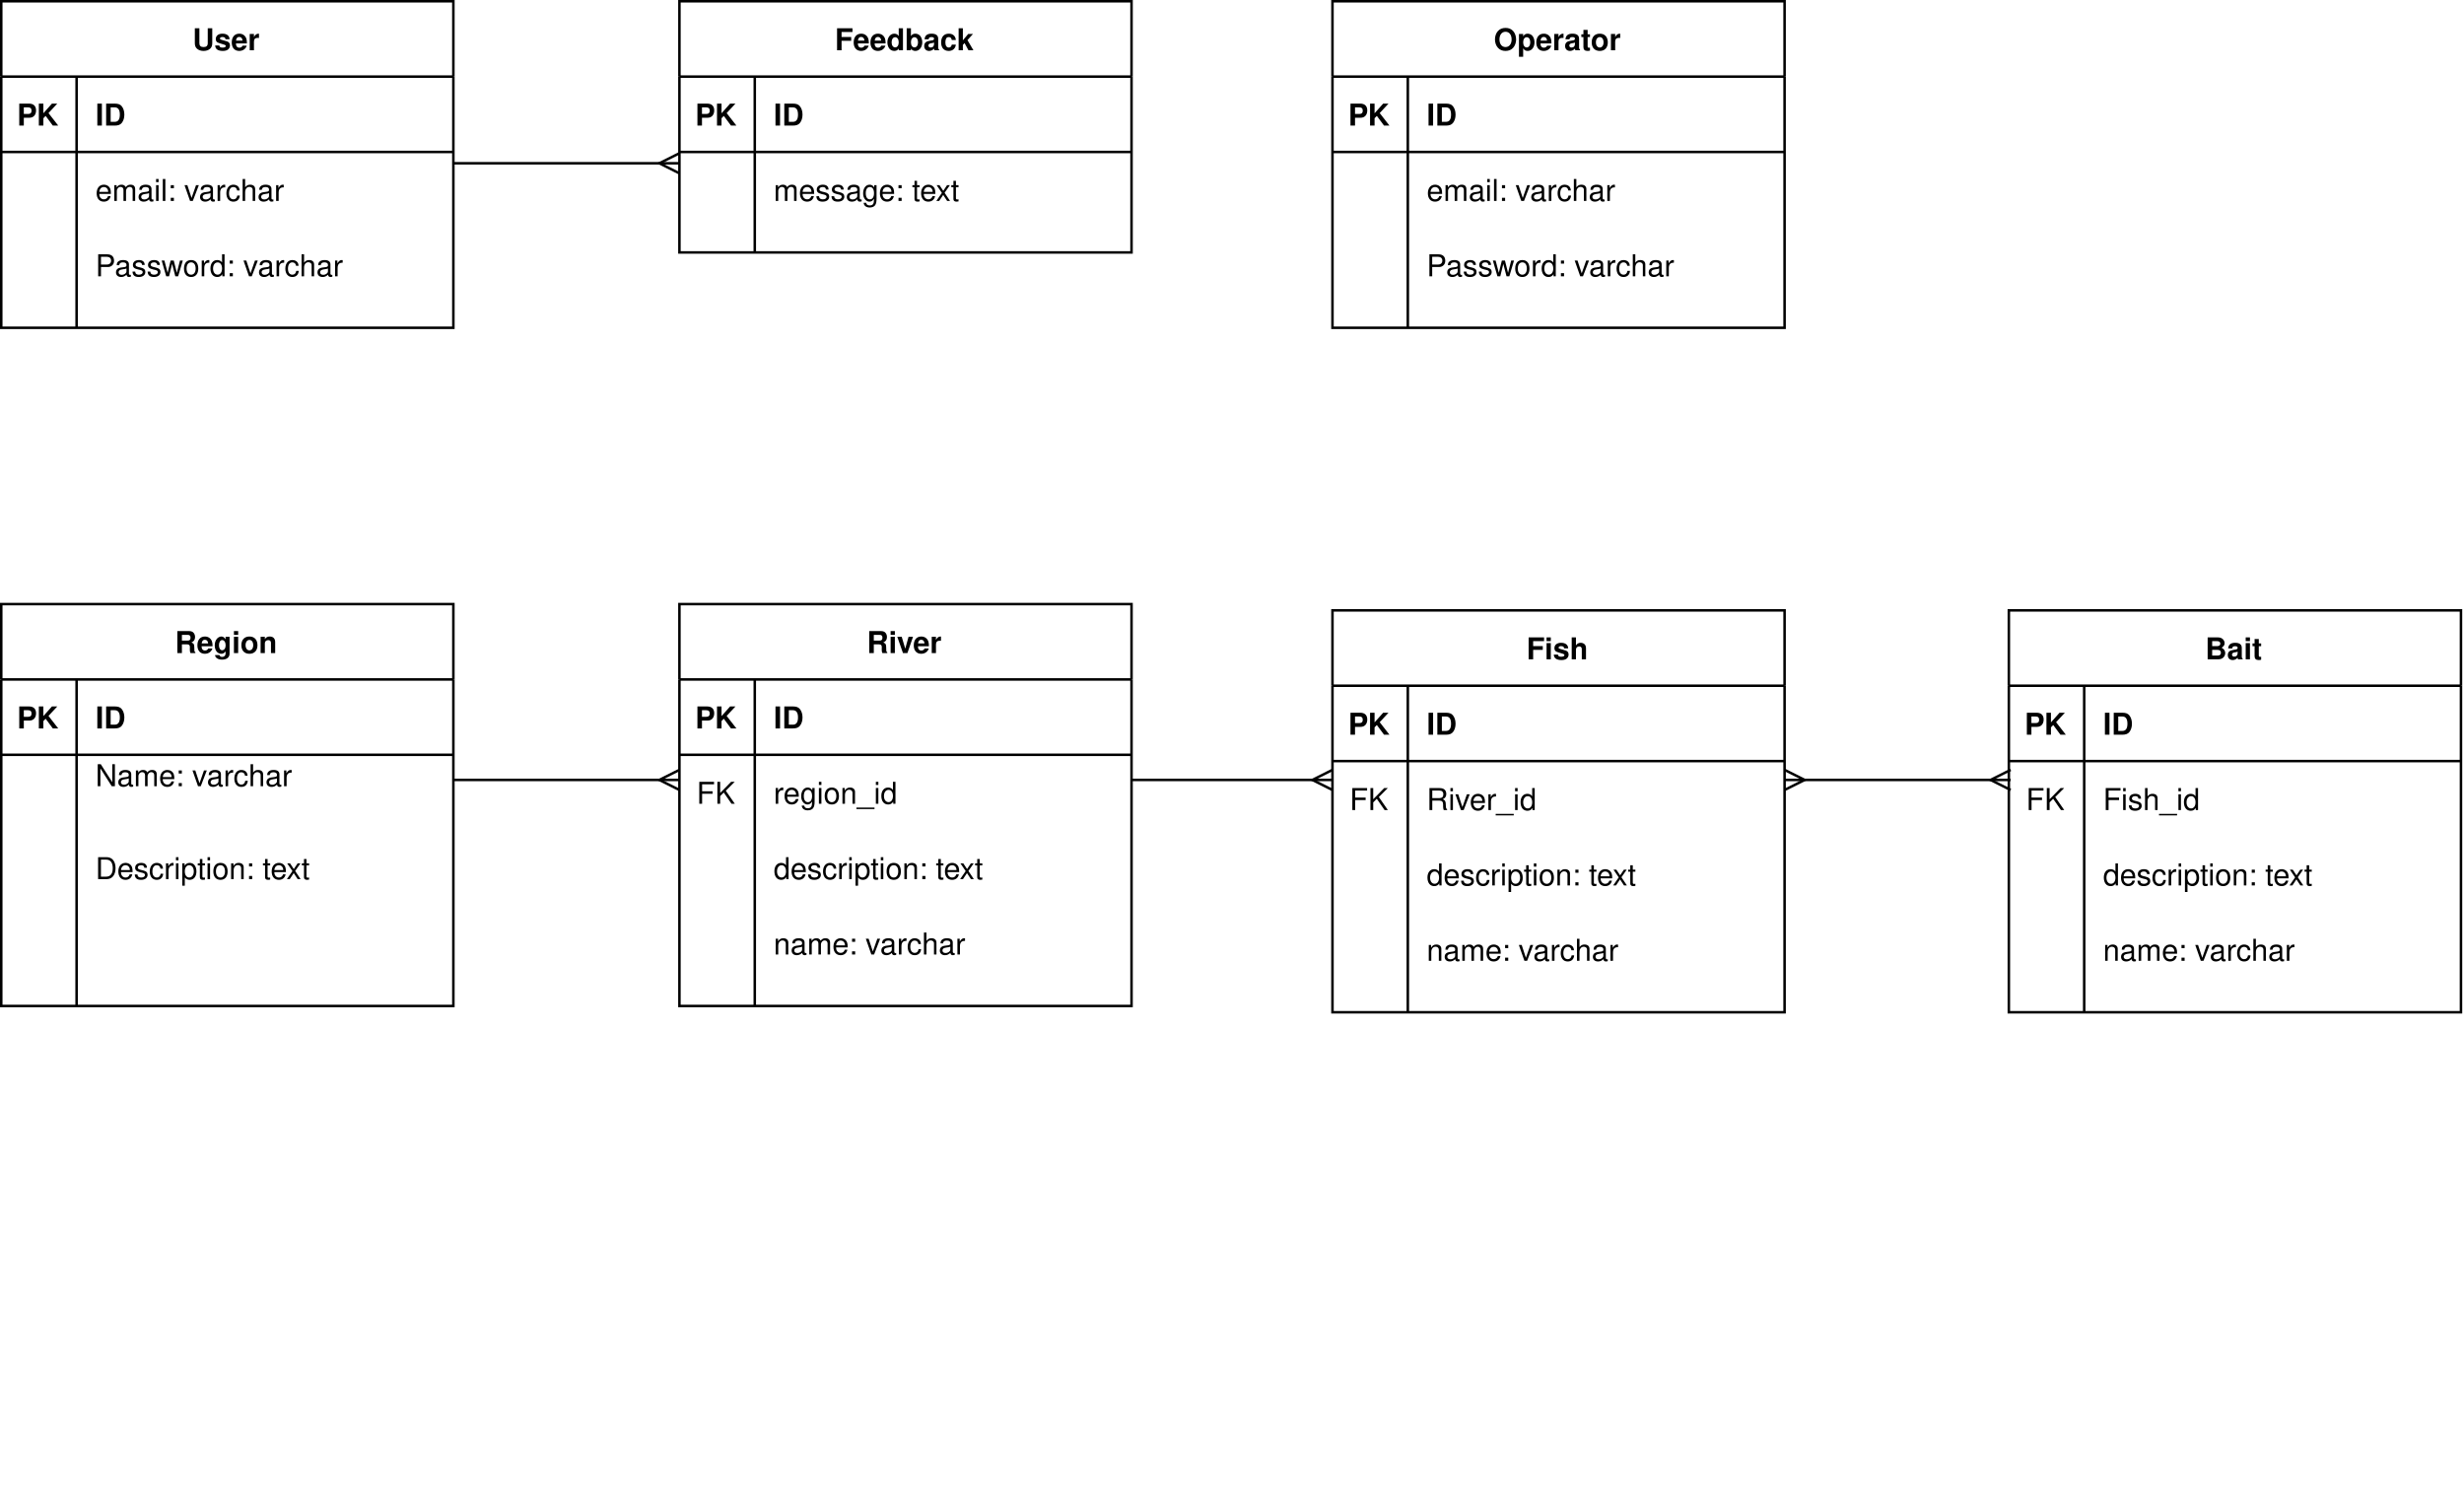
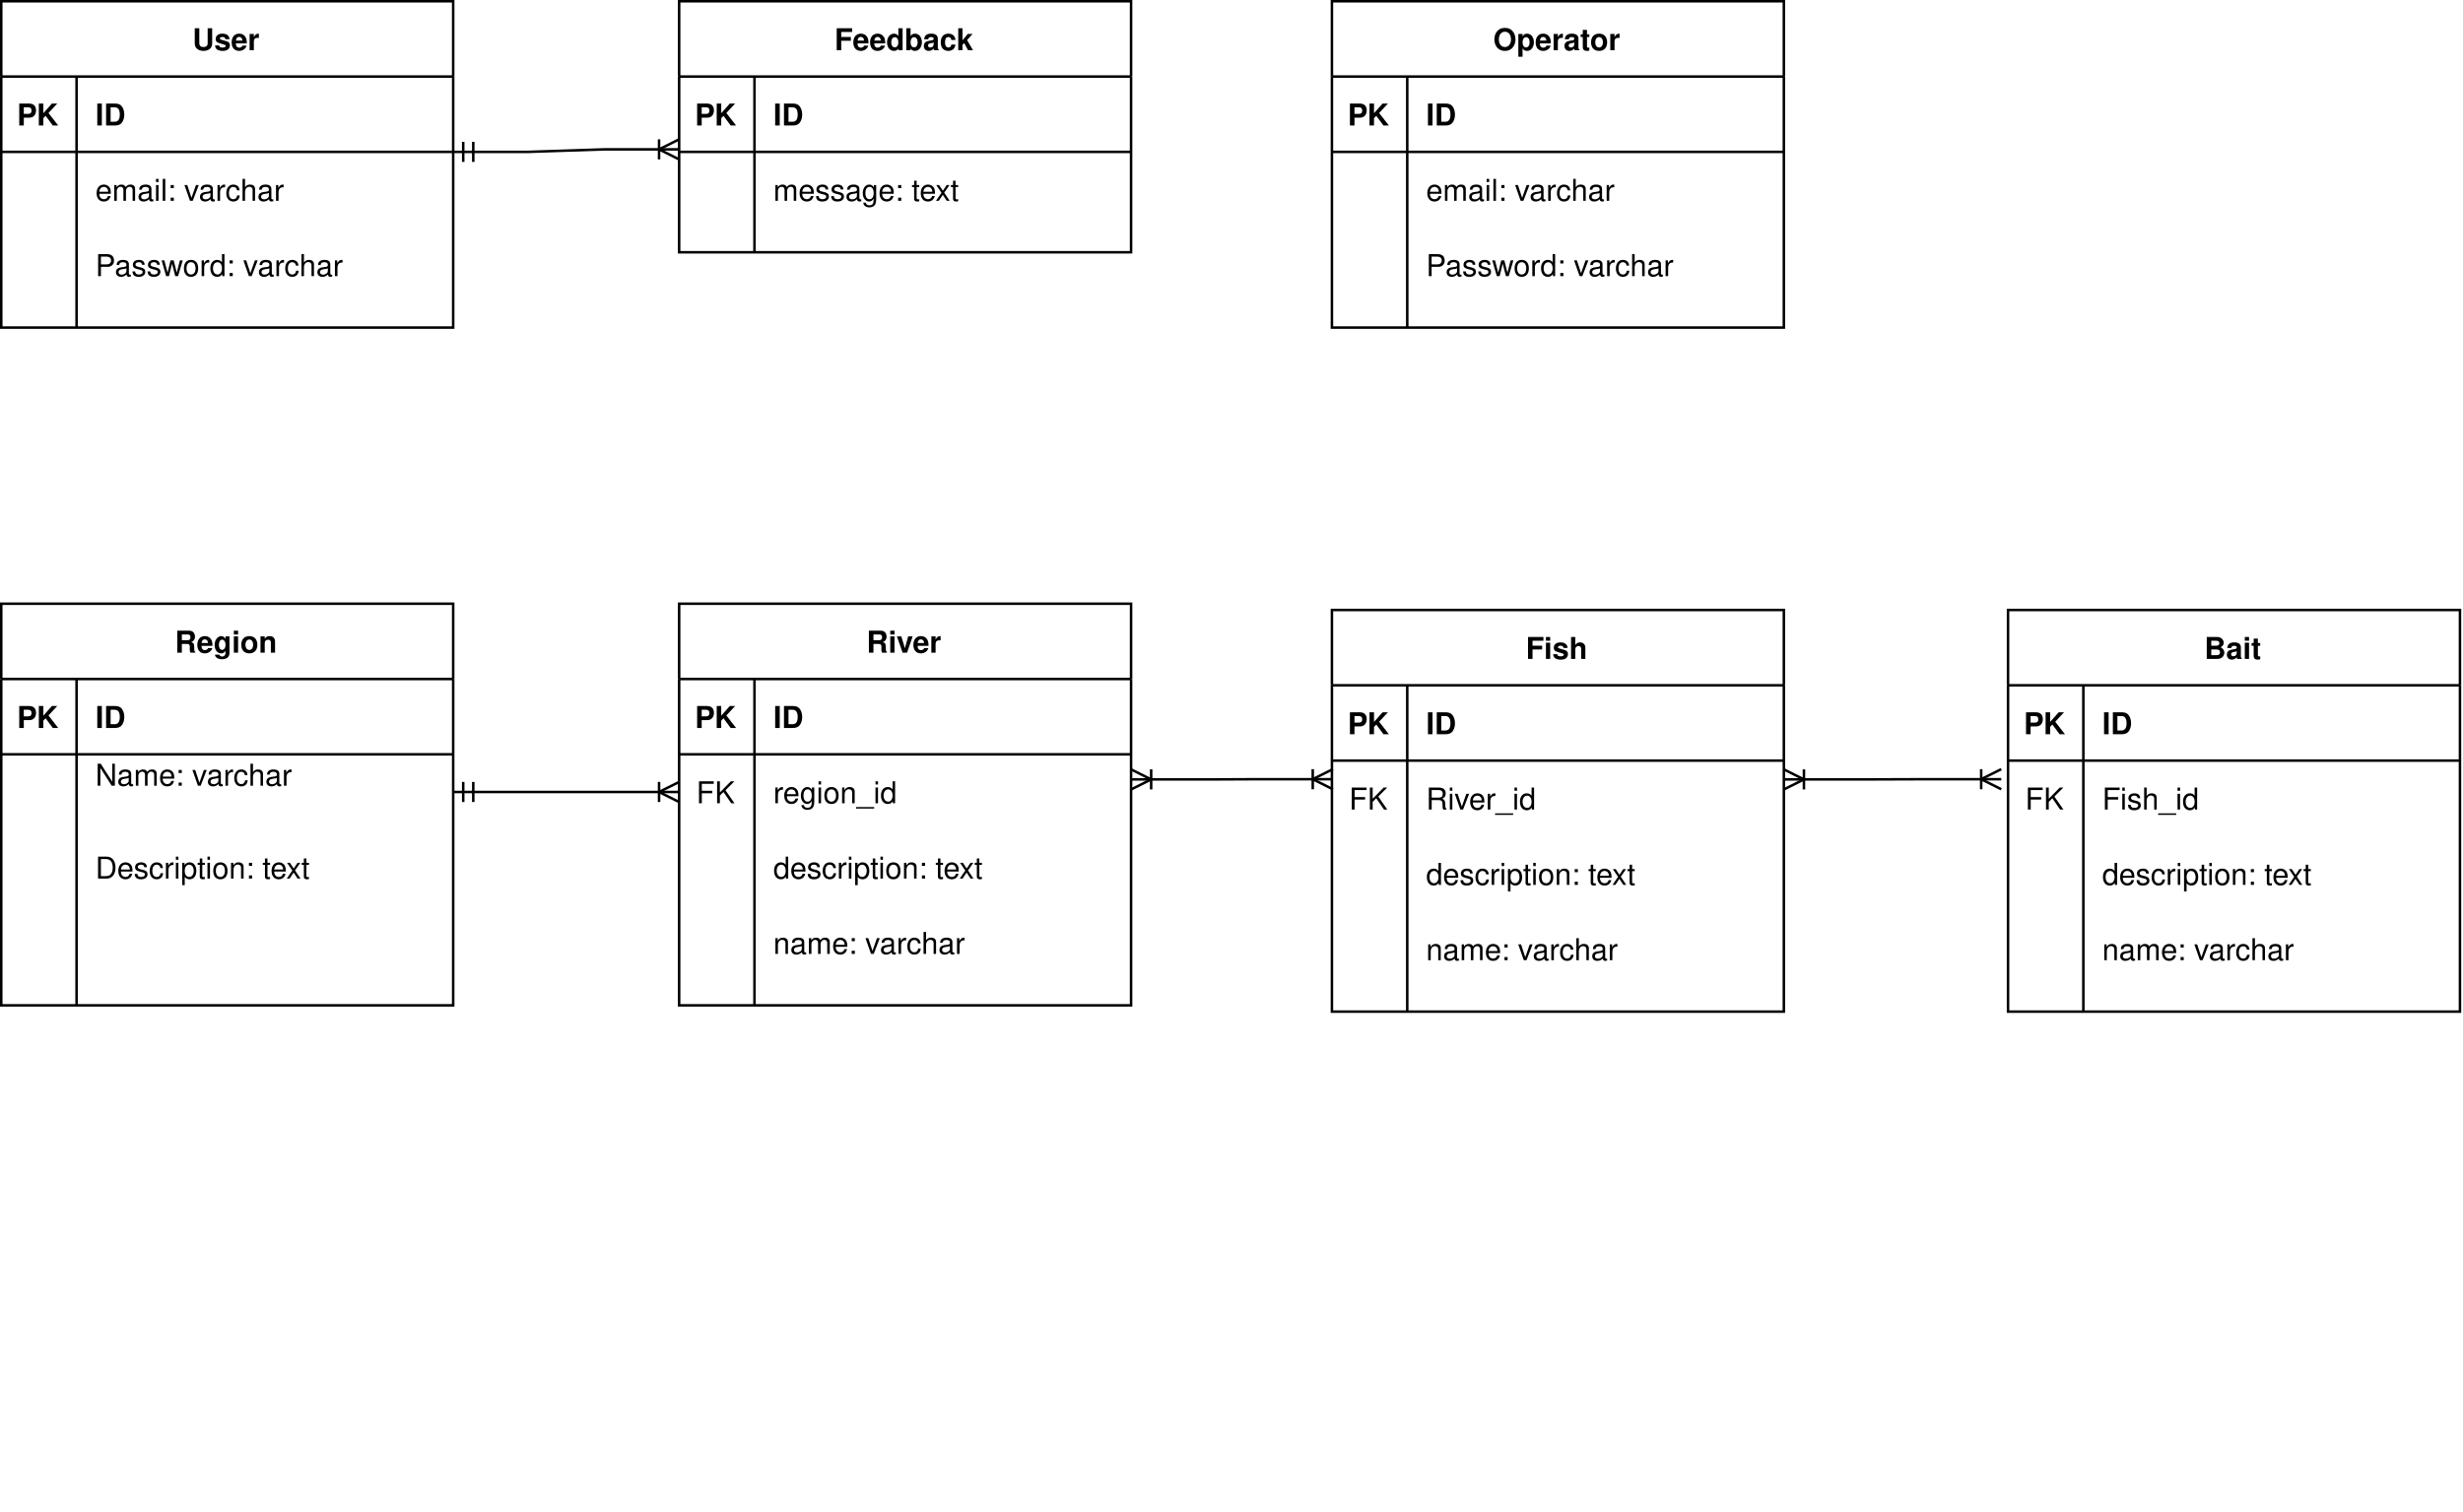
- <svg xmlns="http://www.w3.org/2000/svg" version="1.1" width="981px" height="601px" viewBox="-0.5 -0.5 981 601" content="&lt;mxfile host=&quot;app.diagrams.net&quot; modified=&quot;2021-11-17T19:19:01.614Z&quot; agent=&quot;5.0 (Windows NT 10.0; Win64; x64) AppleWebKit/537.36 (KHTML, like Gecko) Chrome/94.0.461.85 YaBrowser/21.11.0.2 Yowser/2.5 Safari/537.36&quot; etag=&quot;tuOAeBZCExbblLthUmq_&quot; version=&quot;15.8.0&quot; type=&quot;github&quot;&gt;&lt;diagram id=&quot;R2lEEEUBdFMjLlhIrx00&quot; name=&quot;Page-1&quot;&gt;7V1bc5s4GP01ntl9SIaLwfBox3G707TNprvTy0tHMTKmwUCFkjj761cCKcYWckhsDEbudFojCQl0DkfS+YTdMy8Wy3cIJPOPsQfDnqF5y5457hmGq5vkX5rwlCdYppMn+Cjw8iR9lfAl+A+yRI2l3gceTNcK4jgOcZCsJ07jKIJTvJYGEIof14vN4nC91QT4UEj4MgWhmPo18PA8T3UsbZX+Hgb+nLesayznFkzvfBTfR6y9nmGOh2NjzG5/AXhdrHw6B178uJYEl3gSR5jdwTVECxDBCJOcjwDdQdSzLucY044Y9owJ+Tujpc/9OPZDCJIgPZ/GC5I8TUmRyQwsgpCiUKhoxCoizZmXPfMCxTHOPy2WFzCkSHKU8muaSHKfuwnReiuc8P7T31fjHwvw3Xx/635b/kpuP6Izw+zn9TyA8B7yfst6Bz9xREhHJfQjaQsHILwhqIPIp7mj+AGiWZj14jzwPBiRNEYMcJudr5GUWRCGF3EYI3IcxRE9EccJywzhDLOPtzHGpP/yA8Qwpp9BGPik6nFedpQmYBpE/lV+pk1bIDh8YVds0RIYxXeQt0mYoE2ckTNmJQvpet+0+wSLkdidrIfJHWK4LCSx7n0H4wXE6IkUYbmW4Z67hT+MeOw5tPkD9rhiNSHvuVb4Y7Bnd14geJ+dBhgr/ed2ny9lhcjOtYMQQxQBDEf0QUqLjCIfCne9Ssp4Vs652YfPY//38OHnr5nhpj++jr5fgTNjIFDu3zR/JEppx5hEMCX8Y3plajnRMAgiSKHUs+MwBEka5MTLUuZB6F2Bp/ge84r4ESHlEno3uVzRskS5rkhlKedsgVF6gYJTwg/a4gjBlFzLFUgxK7EHBpkDbY0zVgllHE1EUTe3kGQNv1eD5eykD+uQ0H71UJz8A5AP+bOdxAHt0csHmAvvmwRD3xCMrNKsL6wR+Ut650I7t3oWudwLcqyvjq1xVhwRUYiIahA+0ToggfURUmhLYN3O6pfBZuCaFcGtD1tXwPb6w+vQ3bvSbz52ZQNMVUScyogUIDBficB2Ca5S2wEklzdZQPqvccNIv3pMPwwVlj3pw2ntlRqVqjsEN3SBG21U+E36HIPC200rvGnsiO3en3roBby+HeXdrD676ry8mwLMcAGCkC5TL4zekGSg6RzIp9gtUfzDsEE9hd9tjX9SeLnCu40rvFWCrU2NDS277+LHkD110Rr09u97akFRmClWQ5KJ/Ns/aHeTj/y/P7MqNDonO+O+1jC7yfAB4mAKCvlptkanubqRLIsZeaM0J4rRAoSFvEfWWzSzr+VXrIUQE1qdMaUQzyQo4TMmK8Os/AwXcoLIywCnWRq/kiyHkCRKZ6QmXmfGTwpkjLz19p5PXPmLZxt9ZfSdvJuMvss+WLzHvCBNQsB6K4jCgLdEhA7gjeY5FuSTT/+/BmlKrygv9qziOZKELzmYeVkZ7F0Z7vuVn83OD/e28MxLiNLd4b46G7o83F/pE88F3tfhu5+f7+4S//f44eJMF4f7CYQelS8pI47LYxVQL7FdpUSwueX9Wo9V28MYXg5Y2RjevvlZ7R7rC7BuIXsrPNby6yvR6uPxWN+EiNX5Ubn8vsWwVpc81n1SQb0h+TiiaLWvwGtQ+EN6rOXXJ0bRGn7qKy+63gSHo6a88y1CBZgXME2zzUxDZiu0Xe0PwwTl1L1kQ0tXZnjbl1LPm/LkWlz29Bp71YLN2g4B+K7DeWsl/3V4O4rgXWKyf04gAjiWe2wKOSqutk6Lg+5aKwdMXHW/7gFV2FExJYu2tjgqpjjadtxRydms3pTbFIdZ1R0VGRWUm3Obu666FXZUXlD4xh0VHqDp3vR6C5XVk/e+uPG0Y7vW9skG5RS+b5wUviaFP+SutXJsxQ2rXVb4nMoKKry4E6VjG5X2yQb1FF6cw99AP4gjKR8UMtU2XwWtLNq6XZdqW7vOyxV21fqSaV1bXDVLnIx33FXL2azeoGyJ82rVXTUZFZQbka1d5+UKr7leUPjGXTVr17fAjmvNlVNZQXkXY9WfwAKKplpbXhE68OpLxgv1tP44YuTHqPWN+2tW63ak1av1igbILTFAPobpFAUJpi6KovtSZWxQT+FPMfK6FF43mpZ4vp5QReIVDZLbu34709Gr+Skezpgg+nY3wUNnvjdzr+90tyBYYh+HldbKYElO9fYGS+ySuHa3gyW2om6aLbppqgdLZFRQb0A+GWh1KXzjwRJbNNAmTSt8resrW1ELzRYtNJTtQfpJTmu5zh+GAerp+sk2q0vXGw+M8E117bFT6lV1RV2zgeiaeeuBkSwWrl5sREYI5UR+ILppJ5Hfj8g3HxsZqPV6yUCCR+dVXrThotKtTiopvIwM6im8aM9MgnQuZYNC4ZLNL2wxXOPcqqbZ9QVMBrvuWVI4YDKQrN3bEjAZiC5LxwMmOZsVHJNF80T1gImMCsqNyFxyWq7wrVxzvaDwjQdMHNFx6XbAxJG8M9Z1gXdE4yTbhqRcvERGAPVk/Th2Oh2jrDceL3HUemnQUXSbkyNuczrFS7YRQj2RP212qkvkm4+XOGq9LugoutfJEV24U7xERgblFJ7PNQvsGIFAPt4rFC/Rdds9N5iz2aaYibvr22EKx0xcyfq9LTETVzRaOh4zcbv/e77l9y0aKKrHTGRUUG9U3tWAUXjd9YLCNx4zcUXXpdsxE1fyU46dF/jyrUjKhUxk+Kun6sex1+kYVb3xkInb2R8H3EJlBTVd3Oh0CplsI4RyIq/zXbYnld+7yjcfM9G11n0zU72/+60puuFJ10Qj7hQ2kdJBQZmv8L449HzI3TLSsQF+uoEhoDOFy1VO7qnlkRSd3P5ojhche5hh5A0RytC7vFmA6InCT+8JeowAeZu0ISmSL/urz2PWWvyCJ6Lsmh/WG9iC3DUdSVacsDZ+PtrcjIuk8T2aQnbWCimhos2v+xIqwtkgKVS0N8j1CiP7ASAn1aKnb8WD7/Tg3LD48XhZzB0/FY+uIQpIT2RxutcQyNAwn4PIOqjC5thameYYe2Ka4zbNtAqzjFqYloV1j15ydM3ZExN0fdA0FUS7+DTOVBlndL3PQ/W7jjQlVb0ZdnKI4hgXiyOQzD/GHqQl/gc=&lt;/diagram&gt;&lt;/mxfile&gt;" resource="https://app.diagrams.net/#HGsuslov%2Fsite%2Fdevelop%2FER%20diagram.svg" style="background-color: rgb(218, 210, 216);">
+ <svg xmlns="http://www.w3.org/2000/svg" version="1.1" width="981px" height="602px" viewBox="-0.5 -0.5 981 602" content="&lt;mxfile host=&quot;app.diagrams.net&quot; modified=&quot;2021-11-22T11:36:35.090Z&quot; agent=&quot;5.0 (Windows NT 10.0; Win64; x64) AppleWebKit/537.36 (KHTML, like Gecko) Chrome/94.0.461.85 YaBrowser/21.11.0.2 Yowser/2.5 Safari/537.36&quot; etag=&quot;MzxLI6mYjzEoCWX82SSW&quot; version=&quot;15.8.3&quot; type=&quot;github&quot;&gt;&lt;diagram id=&quot;R2lEEEUBdFMjLlhIrx00&quot; name=&quot;Page-1&quot;&gt;7V3vc6I4GP5rnLn7YIcfovBRa929u/a2172b/fFlJ5WIbBHckLb2/vpLIEE06MGCgoROZ4QkJPC+T54kzxu0p1+vNu8QWC/vAht6PU2xNz192tM0VVcG5IOmvMUpo6EVJzjItVmhbcJH91/IEhWW+uzaMNwpiIPAw+56N3Ee+D6c4500gFDwultsEXi7ra6BA4WEj3PgiamfXBsv41TTULbp76HrLHnLqsJyHsH8yUHBs8/a62n6dDzVpmacvQK8LlY+XAI7eN1Jghs8C3zMnuAeohXwoY9Jzh1ATxD1jJslxtQQ4542I/8LWvrKCQLHg2DthlfzYEWS5yEpMluAletRL6QqmrCKSHP6TU+/RkGA46PV5hp61JXcS/E9zQ7kJmZCtN4cF7z/86/b6dcV+KK/f7Q+b76vH+9QX9MZWl6A9wy53SLr4DfuEWKoNT0kbWEXeA/E68B3aO4keIFo4UVWXLq2DX2SxoABHqPrFZKycD3vOvACRM79wKcX4mDNMj24wOzwMcCY2C8+QczH9Bh4rkOqnsZlJ+EazF3fuY2vHNIWiB8+sjs2aAmMgifI2yRIUGbmxJyykql0daAPB8QXE9GczMLkCTHcpJKYed/BYAUxeiNFWK6hWVdW6o8Bj/XDIe9gr1tUE/BeKak/TY+LLFMAH7DLAEOlk7Sb3MrWI6VrBx6GyAcYTmhHCtOIIgepp94mRTjLxtzijw9T58f45dv3hWaFXz9NvtyCvjYSIPdPGHeJTNgxJBGfEvwxvtKVGGgYuD6krlSjc88D69CNgRelLF3PvgVvwTPmFfEzAsoNtB9iuqJlCXPdkspCjtkUotQUBOcEH7TFCYIhuZdbEGJWogIE6SNlBzNGBmRMRfQiYf3DINnxX2FnmaX4Ydcl1K42CtZ/A+RA3rfXgUstevMCY+L9KcJQ9wgjqjSyhTEh/8Q618qV0TPI7V6Tc3V7bkyj4oiQgk9Yg+CJ1gGJW18hdW2GW4+j+v+dzZyr53Tu6XxrCb69/6OYdytn+v1ulzXA5PWImdsjKRfoBT1wnILz1HYGyuVNpjz927RmTxce088DhU3vYOc0KoVGrurOgQ1VwEYTGX4fPpfA8MO6GV7XSvq28l4PbZfXV5Le9fyzq9bTuy64Ga6A69Fl6rXWG5MMNF+Cw1PshjD+edAgH8OXW+N3DH+Y4a3aGd7I8O2QChtK9NzpQ4/1On/H9cMfz1SCom6mvhqTTOQ8/kLNTQ75x69RFQqdk/W5rjWOHtJ7gdidg1R+GK3Raa6qrTfpjLhRmuMHaAW8VN4rsxbNHCjxHSsexARWfcYU4pXES7jPaGUclV/gVI7r25HDaZbC7yTKISDxwwWpidcZ4ZM6MkD2bnvJhVt9sb9nK21gxmbSBhY7MLjFbDdce4BZy/U9l7dEiA7gvea5L8iRQz/vQRjSO4qLJSwee5LgJXZmXPaQ29sy3A9y983WD/dDoc8fAEp7h/v8aGjzcH+rzmwL2J/G7759eHpaOz+mL9d9VRzuZxDalL4OIkIijXXIJe+iGqtSwRie7bCsMbx587OzaqzHkd1IjTX7ljO4+jI11uPQlWpUzjaFGNZqq8ZaFgryDcmXEUU76wq8IoY/p8aafctiFK3mXv9Ti67juO3onW8RSrl5BcMw2sw0ZrJC09n+PEiQjt0zNrRc5Ayv8FIq2ZR3mIuzeq9WKRfs13YOh5cdzptB+aX9bUri7wyR/cMaIoCDwxqbRIqKpezC4qy71rIdJq66i3VQWRQVPf+irSmKii6Otm1SVBLodlNuXRxmpVJUCkBBujm3XnbVLYuiUpzha1dUeIDmwqfXx3Hb0ftA3Hja4l1rZdEgHcMPtI7hT8Tw59y1lu1bccNqaxg+wW3H8ANxJ0qLNyqVRYN8DC/O4R+g4wb+QTxIJKrtvwqam7TV4alY2yg7L5dFVRvkn9Y1RVUzxMl4m1S1BLrdoGyI82qpVLUCUJBuRDbKzstlWXMVZ/jaVTWj7FtgDV5zJbjt6N0QY9V/ghUURbWmvCJ0ytVXAVzIx/WXESO/RK6vXV8zGrcjrUKu7wLkiSnEAPkUhnPkrjFVUWTYl1oADfIxfBcjPxXDq1rdFM/XE62k+C5Inri57LczXRabd/Hww0gQdbsH96X73sxIXNl7p7sBwZLhZUhp9QdLElxfTrBkmBHXblGwZNipaYkpRDVNqmBJASjINyB3AtqpGL72YMlQFNBmdTN8deurYSehJaYQJTQU7UH6Ri5rOM+fBwHy8Xonm52K12sPjPBNdc2RUypk9U41S9wsqmb2bmAkioW3PDZSABDSkfxIVNM6kq+G5OuPjYxa/HrJKL8/Ws/yogznZ251ai3DFwCDfAwvyjMzN1weRINE4ZL9L2zRLO3KyMfZpwuYjMruWZIlYDLKv3ZvSsBkJKosbQqYjPL/bkTrx2RRPJEqYFIACtKNyJxyGs7w9a+5ijN87QETU1RcWhQwSZDbEbwpCifRNqR2x0sKAEA+Wr+MnU6XSOu1x0vMFr80aHbbnBJTiNucJIyXFACEfCTfbXY6FcnXHy8xW/y6oNntdUpMIapwksVLCoBBOobnc80UOibAPTzeSxQvUdWhdaUxZbNJMROr7NthssRMEnBfTszEEoWWNsVMrPy9sO3jsiUKKFLFTApAQb5RuawAI8u6qzjD1x4zsUTVpUUxE0vKH2zPNkX2VqR2h0wK+F8+Vr+MvU6XyOq1h0ysdvw44HHcdpxuiRudJAyZFACEdCSv8l22HctXzvL1x0xUpXHfzFTh734r+T3SdqJXFVGIkyxsUgQObab5cPLp9/Hi8Z09HSn9v1zj8fex2s9BA9B2INfKiKVd/PYAPUDnCTfbnFhRi+MoKnn4yRKvPNaVoW+PEYp8d/NA0PF3cAf8tx4LvmyzVsC3P0TgQfR5oc2ZYePiz7wucvyFpl8Z7Gy6SRWbvrGT+Cnoraf8nRlICYNnNIdH8BN/DfNR6kggthM44YkoMtfL7p0cgcw9HcK2YDT2frc6+W0VXkX8BOyqLUSEiva/Z0zn3w/EK8LR6CxUVBXWRCaqD2vprD20+eQpP0cQUxSNJ8SY0wYjnrCFXXT2lj67h8glxopiiMXAiPn86BAY41lCfWA0tX0M/SQYrb2KtP2KTgzGHNs+mwTGPkGjajQNjbFKVh8aVcWsCI6qataLxxyRktoH4rzIac5YqaoVjZWqYlUEB3KKggCniyOwXt4FNqQl/gM=&lt;/diagram&gt;&lt;/mxfile&gt;" resource="https://app.diagrams.net/#HGsuslov%2Fsite%2Fdevelop%2FER%20diagram.svg" style="background-color: rgb(218, 210, 216);">
  <defs>
    <clipPath id="mx-clip-0-30-30-30-0">
      <rect x="0" y="30" width="30" height="30" />
    </clipPath>
    <clipPath id="mx-clip-36-30-144-30-0">
      <rect x="36" y="30" width="144" height="30" />
    </clipPath>
    <clipPath id="mx-clip-36-60-144-30-0">
      <rect x="36" y="60" width="144" height="30" />
    </clipPath>
    <clipPath id="mx-clip-0-90-30-30-0">
      <rect x="0" y="90" width="30" height="30" />
    </clipPath>
    <clipPath id="mx-clip-36-90-144-30-0">
      <rect x="36" y="90" width="144" height="30" />
    </clipPath>
    <clipPath id="mx-clip-270-30-30-30-0">
      <rect x="270" y="30" width="30" height="30" />
    </clipPath>
    <clipPath id="mx-clip-306-30-144-30-0">
      <rect x="306" y="30" width="144" height="30" />
    </clipPath>
    <clipPath id="mx-clip-306-60-144-30-0">
      <rect x="306" y="60" width="144" height="30" />
    </clipPath>
    <clipPath id="mx-clip-530-30-30-30-0">
      <rect x="530" y="30" width="30" height="30" />
    </clipPath>
    <clipPath id="mx-clip-566-30-144-30-0">
      <rect x="566" y="30" width="144" height="30" />
    </clipPath>
    <clipPath id="mx-clip-566-60-144-30-0">
      <rect x="566" y="60" width="144" height="30" />
    </clipPath>
    <clipPath id="mx-clip-566-90-144-30-0">
      <rect x="566" y="90" width="144" height="30" />
    </clipPath>
    <clipPath id="mx-clip-0-270-30-30-0">
      <rect x="0" y="270" width="30" height="30" />
    </clipPath>
    <clipPath id="mx-clip-36-270-144-30-0">
      <rect x="36" y="270" width="144" height="30" />
    </clipPath>
    <clipPath id="mx-clip-36-300-144-30-0">
      <rect x="36" y="300" width="144" height="30" />
    </clipPath>
    <clipPath id="mx-clip-36-330-144-30-0">
      <rect x="36" y="330" width="144" height="30" />
    </clipPath>
    <clipPath id="mx-clip-270-270-30-30-0">
      <rect x="270" y="270" width="30" height="30" />
    </clipPath>
    <clipPath id="mx-clip-306-270-144-30-0">
      <rect x="306" y="270" width="144" height="30" />
    </clipPath>
    <clipPath id="mx-clip-270-300-30-30-0">
      <rect x="270" y="300" width="30" height="30" />
    </clipPath>
    <clipPath id="mx-clip-306-300-144-30-0">
      <rect x="306" y="300" width="144" height="30" />
    </clipPath>
    <clipPath id="mx-clip-306-330-144-30-0">
      <rect x="306" y="330" width="144" height="30" />
    </clipPath>
    <clipPath id="mx-clip-306-360-144-30-0">
      <rect x="306" y="360" width="144" height="30" />
    </clipPath>
    <clipPath id="mx-clip-530-273-30-30-0">
      <rect x="530" y="273" width="30" height="30" />
    </clipPath>
    <clipPath id="mx-clip-566-273-144-30-0">
      <rect x="566" y="273" width="144" height="30" />
    </clipPath>
    <clipPath id="mx-clip-530-303-30-30-0">
      <rect x="530" y="303" width="30" height="30" />
    </clipPath>
    <clipPath id="mx-clip-566-303-144-30-0">
      <rect x="566" y="303" width="144" height="30" />
    </clipPath>
    <clipPath id="mx-clip-566-333-144-30-0">
      <rect x="566" y="333" width="144" height="30" />
    </clipPath>
    <clipPath id="mx-clip-566-363-144-30-0">
      <rect x="566" y="363" width="144" height="30" />
    </clipPath>
    <clipPath id="mx-clip-799-273-30-30-0">
      <rect x="799" y="273" width="30" height="30" />
    </clipPath>
    <clipPath id="mx-clip-835-273-144-30-0">
      <rect x="835" y="273" width="144" height="30" />
    </clipPath>
    <clipPath id="mx-clip-799-303-30-30-0">
      <rect x="799" y="303" width="30" height="30" />
    </clipPath>
    <clipPath id="mx-clip-835-303-144-30-0">
      <rect x="835" y="303" width="144" height="30" />
    </clipPath>
    <clipPath id="mx-clip-835-333-144-30-0">
      <rect x="835" y="333" width="144" height="30" />
    </clipPath>
    <clipPath id="mx-clip-835-363-144-30-0">
      <rect x="835" y="363" width="144" height="30" />
    </clipPath>
  </defs>
  <g>
    <rect x="160" y="560" width="110" height="40" fill="none" stroke="none" pointer-events="all" />
    <path d="M 160 560 M 270 560 M 270 600 M 160 600" fill="none" stroke="#0f8b8d" stroke-miterlimit="10" pointer-events="all" />
    <path d="M 0 30 L 0 0 L 180 0 L 180 30" fill="rgba(255, 255, 255, 1)" stroke="rgba(0, 0, 0, 1)" stroke-miterlimit="10" pointer-events="all" />
    <path d="M 0 30 L 0 130 L 180 130 L 180 30" fill="none" stroke="rgba(0, 0, 0, 1)" stroke-miterlimit="10" pointer-events="none" />
    <path d="M 0 30 L 180 30" fill="none" stroke="rgba(0, 0, 0, 1)" stroke-miterlimit="10" pointer-events="none" />
    <path d="M 30 30 L 30 130" fill="none" stroke="rgba(0, 0, 0, 1)" stroke-miterlimit="10" pointer-events="none" />
    <g fill="rgba(0, 0, 0, 1)" font-family="Helvetica" font-weight="bold" pointer-events="none" text-anchor="middle" font-size="12px">
      <text x="89.5" y="19.5">User</text>
    </g>
    <path d="M 0 30 M 180 30 M 180 60 L 0 60" fill="none" stroke="rgba(0, 0, 0, 1)" stroke-miterlimit="10" pointer-events="none" />
    <path d="M 0 30 M 30 30 M 30 60 M 0 60" fill="none" stroke="rgba(0, 0, 0, 1)" stroke-miterlimit="10" pointer-events="none" />
    <g fill="rgba(0, 0, 0, 1)" font-family="Helvetica" font-weight="bold" pointer-events="none" clip-path="url(#mx-clip-0-30-30-30-0)" text-anchor="middle" font-size="12px">
      <text x="14.5" y="49.5">PK</text>
    </g>
    <path d="M 30 30 M 180 30 M 180 60 M 30 60" fill="none" stroke="rgba(0, 0, 0, 1)" stroke-miterlimit="10" pointer-events="none" />
    <g fill="rgba(0, 0, 0, 1)" font-family="Helvetica" font-weight="bold" text-decoration="underline" pointer-events="none" clip-path="url(#mx-clip-36-30-144-30-0)" font-size="12px">
      <text x="37.5" y="49.5">ID</text>
    </g>
    <path d="M 0 60 M 180 60 M 180 90 M 0 90" fill="none" stroke="rgba(0, 0, 0, 1)" stroke-miterlimit="10" pointer-events="none" />
    <path d="M 0 60 M 30 60 M 30 90 M 0 90" fill="none" stroke="rgba(0, 0, 0, 1)" stroke-miterlimit="10" pointer-events="none" />
    <path d="M 30 60 M 180 60 M 180 90 M 30 90" fill="none" stroke="rgba(0, 0, 0, 1)" stroke-miterlimit="10" pointer-events="none" />
    <g fill="rgba(0, 0, 0, 1)" font-family="Helvetica" pointer-events="none" clip-path="url(#mx-clip-36-60-144-30-0)" font-size="12px">
      <text x="37.5" y="79.5">email: varchar</text>
    </g>
    <path d="M 0 90 M 180 90 M 180 120 M 0 120" fill="none" stroke="rgba(0, 0, 0, 1)" stroke-miterlimit="10" pointer-events="none" />
    <path d="M 0 90 M 30 90 M 30 120 M 0 120" fill="none" stroke="rgba(0, 0, 0, 1)" stroke-miterlimit="10" pointer-events="none" />
    <g fill="rgba(0, 0, 0, 1)" font-family="Helvetica" pointer-events="none" clip-path="url(#mx-clip-0-90-30-30-0)" text-anchor="middle" font-size="12px">
      <text x="14.5" y="130.5">&lt;span style="color: rgb(0, 0, 0); font-family: helvetica; font-size: 12px; font-style: normal; font-weight: 400; letter-spacing: normal; text-align: left; text-indent: 0px; text-transform: none; word-spacing: 0px; background-color: rgb(248, 249, 250); display: inline; float: none;"&gt;Password: varchar&lt;/span&gt;</text>
    </g>
    <path d="M 30 90 M 180 90 M 180 120 M 30 120" fill="none" stroke="rgba(0, 0, 0, 1)" stroke-miterlimit="10" pointer-events="none" />
    <g fill="rgba(0, 0, 0, 1)" font-family="Helvetica" pointer-events="none" clip-path="url(#mx-clip-36-90-144-30-0)" font-size="12px">
      <text x="37.5" y="109.5">Password: varchar</text>
    </g>
    <path d="M 270 30 L 270 0 L 450 0 L 450 30" fill="rgba(255, 255, 255, 1)" stroke="rgba(0, 0, 0, 1)" stroke-miterlimit="10" pointer-events="none" />
    <path d="M 270 30 L 270 100 L 450 100 L 450 30" fill="none" stroke="rgba(0, 0, 0, 1)" stroke-miterlimit="10" pointer-events="none" />
    <path d="M 270 30 L 450 30" fill="none" stroke="rgba(0, 0, 0, 1)" stroke-miterlimit="10" pointer-events="none" />
    <path d="M 300 30 L 300 100" fill="none" stroke="rgba(0, 0, 0, 1)" stroke-miterlimit="10" pointer-events="none" />
    <g fill="rgba(0, 0, 0, 1)" font-family="Helvetica" font-weight="bold" pointer-events="none" text-anchor="middle" font-size="12px">
      <text x="359.5" y="19.5">Feedback</text>
    </g>
    <path d="M 270 30 M 450 30 M 450 60 L 270 60" fill="none" stroke="rgba(0, 0, 0, 1)" stroke-miterlimit="10" pointer-events="none" />
    <path d="M 270 30 M 300 30 M 300 60 M 270 60" fill="none" stroke="rgba(0, 0, 0, 1)" stroke-miterlimit="10" pointer-events="none" />
    <g fill="rgba(0, 0, 0, 1)" font-family="Helvetica" font-weight="bold" pointer-events="none" clip-path="url(#mx-clip-270-30-30-30-0)" text-anchor="middle" font-size="12px">
      <text x="284.5" y="49.5">PK</text>
    </g>
    <path d="M 300 30 M 450 30 M 450 60 M 300 60" fill="none" stroke="rgba(0, 0, 0, 1)" stroke-miterlimit="10" pointer-events="none" />
    <g fill="rgba(0, 0, 0, 1)" font-family="Helvetica" font-weight="bold" text-decoration="underline" pointer-events="none" clip-path="url(#mx-clip-306-30-144-30-0)" font-size="12px">
      <text x="307.5" y="49.5">ID</text>
    </g>
    <path d="M 270 60 M 450 60 M 450 90 M 270 90" fill="none" stroke="rgba(0, 0, 0, 1)" stroke-miterlimit="10" pointer-events="none" />
    <path d="M 270 60 M 300 60 M 300 90 M 270 90" fill="none" stroke="rgba(0, 0, 0, 1)" stroke-miterlimit="10" pointer-events="none" />
    <path d="M 300 60 M 450 60 M 450 90 M 300 90" fill="none" stroke="rgba(0, 0, 0, 1)" stroke-miterlimit="10" pointer-events="none" />
    <g fill="rgba(0, 0, 0, 1)" font-family="Helvetica" pointer-events="none" clip-path="url(#mx-clip-306-60-144-30-0)" font-size="12px">
      <text x="307.5" y="79.5">message: text</text>
    </g>
    <path d="M 480 10 M 510 10 M 510 30 M 480 30" fill="none" stroke="rgba(0, 0, 0, 1)" stroke-miterlimit="10" pointer-events="none" />
    <path d="M 480 30 M 510 30 M 510 50 M 480 50" fill="none" stroke="rgba(0, 0, 0, 1)" stroke-miterlimit="10" pointer-events="none" />
    <path d="M 530 30 L 530 0 L 710 0 L 710 30" fill="rgba(255, 255, 255, 1)" stroke="rgba(0, 0, 0, 1)" stroke-miterlimit="10" pointer-events="none" />
    <path d="M 530 30 L 530 130 L 710 130 L 710 30" fill="none" stroke="rgba(0, 0, 0, 1)" stroke-miterlimit="10" pointer-events="none" />
    <path d="M 530 30 L 710 30" fill="none" stroke="rgba(0, 0, 0, 1)" stroke-miterlimit="10" pointer-events="none" />
    <path d="M 560 30 L 560 130" fill="none" stroke="rgba(0, 0, 0, 1)" stroke-miterlimit="10" pointer-events="none" />
    <g fill="rgba(0, 0, 0, 1)" font-family="Helvetica" font-weight="bold" pointer-events="none" text-anchor="middle" font-size="12px">
      <text x="619.5" y="19.5">Operator</text>
    </g>
    <path d="M 530 30 M 710 30 M 710 60 L 530 60" fill="none" stroke="rgba(0, 0, 0, 1)" stroke-miterlimit="10" pointer-events="none" />
    <path d="M 530 30 M 560 30 M 560 60 M 530 60" fill="none" stroke="rgba(0, 0, 0, 1)" stroke-miterlimit="10" pointer-events="none" />
    <g fill="rgba(0, 0, 0, 1)" font-family="Helvetica" font-weight="bold" pointer-events="none" clip-path="url(#mx-clip-530-30-30-30-0)" text-anchor="middle" font-size="12px">
      <text x="544.5" y="49.5">PK</text>
    </g>
    <path d="M 560 30 M 710 30 M 710 60 M 560 60" fill="none" stroke="rgba(0, 0, 0, 1)" stroke-miterlimit="10" pointer-events="none" />
    <g fill="rgba(0, 0, 0, 1)" font-family="Helvetica" font-weight="bold" text-decoration="underline" pointer-events="none" clip-path="url(#mx-clip-566-30-144-30-0)" font-size="12px">
      <text x="567.5" y="49.5">ID</text>
    </g>
    <path d="M 530 60 M 710 60 M 710 90 M 530 90" fill="none" stroke="rgba(0, 0, 0, 1)" stroke-miterlimit="10" pointer-events="none" />
    <path d="M 530 60 M 560 60 M 560 90 M 530 90" fill="none" stroke="rgba(0, 0, 0, 1)" stroke-miterlimit="10" pointer-events="none" />
    <path d="M 560 60 M 710 60 M 710 90 M 560 90" fill="none" stroke="rgba(0, 0, 0, 1)" stroke-miterlimit="10" pointer-events="none" />
    <g fill="rgba(0, 0, 0, 1)" font-family="Helvetica" pointer-events="none" clip-path="url(#mx-clip-566-60-144-30-0)" font-size="12px">
      <text x="567.5" y="79.5">email: varchar</text>
    </g>
    <path d="M 530 90 M 710 90 M 710 120 M 530 120" fill="none" stroke="rgba(0, 0, 0, 1)" stroke-miterlimit="10" pointer-events="none" />
    <path d="M 530 90 M 560 90 M 560 120 M 530 120" fill="none" stroke="rgba(0, 0, 0, 1)" stroke-miterlimit="10" pointer-events="none" />
    <path d="M 560 90 M 710 90 M 710 120 M 560 120" fill="none" stroke="rgba(0, 0, 0, 1)" stroke-miterlimit="10" pointer-events="none" />
    <g fill="rgba(0, 0, 0, 1)" font-family="Helvetica" pointer-events="none" clip-path="url(#mx-clip-566-90-144-30-0)" font-size="12px">
      <text x="567.5" y="109.5">Password: varchar</text>
    </g>
    <path d="M 0 270 L 0 240 L 180 240 L 180 270" fill="rgba(255, 255, 255, 1)" stroke="rgba(0, 0, 0, 1)" stroke-miterlimit="10" pointer-events="none" />
    <path d="M 0 270 L 0 400 L 180 400 L 180 270" fill="none" stroke="rgba(0, 0, 0, 1)" stroke-miterlimit="10" pointer-events="none" />
    <path d="M 0 270 L 180 270" fill="none" stroke="rgba(0, 0, 0, 1)" stroke-miterlimit="10" pointer-events="none" />
    <path d="M 30 270 L 30 400" fill="none" stroke="rgba(0, 0, 0, 1)" stroke-miterlimit="10" pointer-events="none" />
    <g fill="rgba(0, 0, 0, 1)" font-family="Helvetica" font-weight="bold" pointer-events="none" text-anchor="middle" font-size="12px">
      <text x="89.5" y="259.5">Region</text>
    </g>
    <path d="M 0 270 M 180 270 M 180 300 L 0 300" fill="none" stroke="rgba(0, 0, 0, 1)" stroke-miterlimit="10" pointer-events="none" />
    <path d="M 0 270 M 30 270 M 30 300 M 0 300" fill="none" stroke="rgba(0, 0, 0, 1)" stroke-miterlimit="10" pointer-events="none" />
    <g fill="rgba(0, 0, 0, 1)" font-family="Helvetica" font-weight="bold" pointer-events="none" clip-path="url(#mx-clip-0-270-30-30-0)" text-anchor="middle" font-size="12px">
      <text x="14.5" y="289.5">PK</text>
    </g>
    <path d="M 30 270 M 180 270 M 180 300 M 30 300" fill="none" stroke="rgba(0, 0, 0, 1)" stroke-miterlimit="10" pointer-events="none" />
    <g fill="rgba(0, 0, 0, 1)" font-family="Helvetica" font-weight="bold" text-decoration="underline" pointer-events="none" clip-path="url(#mx-clip-36-270-144-30-0)" font-size="12px">
      <text x="37.5" y="289.5">ID</text>
    </g>
    <path d="M 0 300 M 180 300 M 180 330 M 0 330" fill="none" stroke="rgba(0, 0, 0, 1)" stroke-miterlimit="10" pointer-events="none" />
    <path d="M 0 300 M 30 300 M 30 330 M 0 330" fill="none" stroke="rgba(0, 0, 0, 1)" stroke-miterlimit="10" pointer-events="none" />
    <path d="M 30 300 M 180 300 M 180 330 M 30 330" fill="none" stroke="rgba(0, 0, 0, 1)" stroke-miterlimit="10" pointer-events="none" />
    <g fill="rgba(0, 0, 0, 1)" font-family="Helvetica" pointer-events="none" clip-path="url(#mx-clip-36-300-144-30-0)" font-size="12px">
      <text x="37.5" y="312.5">Name: varchar</text>
    </g>
    <path d="M 0 330 M 180 330 M 180 360 M 0 360" fill="none" stroke="rgba(0, 0, 0, 1)" stroke-miterlimit="10" pointer-events="none" />
    <path d="M 0 330 M 30 330 M 30 360 M 0 360" fill="none" stroke="rgba(0, 0, 0, 1)" stroke-miterlimit="10" pointer-events="none" />
    <path d="M 30 330 M 180 330 M 180 360 M 30 360" fill="none" stroke="rgba(0, 0, 0, 1)" stroke-miterlimit="10" pointer-events="none" />
    <g fill="rgba(0, 0, 0, 1)" font-family="Helvetica" pointer-events="none" clip-path="url(#mx-clip-36-330-144-30-0)" font-size="12px">
      <text x="37.5" y="349.5">Description: text</text>
    </g>
    <path d="M 0 360 M 180 360 M 180 390 M 0 390" fill="none" stroke="rgba(0, 0, 0, 1)" stroke-miterlimit="10" pointer-events="none" />
    <path d="M 0 360 M 30 360 M 30 390 M 0 390" fill="none" stroke="rgba(0, 0, 0, 1)" stroke-miterlimit="10" pointer-events="none" />
    <path d="M 30 360 M 180 360 M 180 390 M 30 390" fill="none" stroke="rgba(0, 0, 0, 1)" stroke-miterlimit="10" pointer-events="none" />
    <path d="M 270 270 L 270 240 L 450 240 L 450 270" fill="rgba(255, 255, 255, 1)" stroke="rgba(0, 0, 0, 1)" stroke-miterlimit="10" pointer-events="none" />
    <path d="M 270 270 L 270 400 L 450 400 L 450 270" fill="none" stroke="rgba(0, 0, 0, 1)" stroke-miterlimit="10" pointer-events="none" />
    <path d="M 270 270 L 450 270" fill="none" stroke="rgba(0, 0, 0, 1)" stroke-miterlimit="10" pointer-events="none" />
    <path d="M 300 270 L 300 400" fill="none" stroke="rgba(0, 0, 0, 1)" stroke-miterlimit="10" pointer-events="none" />
    <g fill="rgba(0, 0, 0, 1)" font-family="Helvetica" font-weight="bold" pointer-events="none" text-anchor="middle" font-size="12px">
      <text x="359.5" y="259.5">River</text>
    </g>
    <path d="M 270 270 M 450 270 M 450 300 L 270 300" fill="none" stroke="rgba(0, 0, 0, 1)" stroke-miterlimit="10" pointer-events="none" />
    <path d="M 270 270 M 300 270 M 300 300 M 270 300" fill="none" stroke="rgba(0, 0, 0, 1)" stroke-miterlimit="10" pointer-events="none" />
    <g fill="rgba(0, 0, 0, 1)" font-family="Helvetica" font-weight="bold" pointer-events="none" clip-path="url(#mx-clip-270-270-30-30-0)" text-anchor="middle" font-size="12px">
      <text x="284.5" y="289.5">PK</text>
    </g>
    <path d="M 300 270 M 450 270 M 450 300 M 300 300" fill="none" stroke="rgba(0, 0, 0, 1)" stroke-miterlimit="10" pointer-events="none" />
    <g fill="rgba(0, 0, 0, 1)" font-family="Helvetica" font-weight="bold" text-decoration="underline" pointer-events="none" clip-path="url(#mx-clip-306-270-144-30-0)" font-size="12px">
      <text x="307.5" y="289.5">ID</text>
    </g>
    <path d="M 270 300 M 450 300 M 450 330 M 270 330" fill="none" stroke="rgba(0, 0, 0, 1)" stroke-miterlimit="10" pointer-events="none" />
    <path d="M 270 300 M 300 300 M 300 330 M 270 330" fill="none" stroke="rgba(0, 0, 0, 1)" stroke-miterlimit="10" pointer-events="none" />
    <g fill="rgba(0, 0, 0, 1)" font-family="Helvetica" pointer-events="none" clip-path="url(#mx-clip-270-300-30-30-0)" text-anchor="middle" font-size="12px">
      <text x="284.5" y="319.5">FK</text>
    </g>
    <path d="M 300 300 M 450 300 M 450 330 M 300 330" fill="none" stroke="rgba(0, 0, 0, 1)" stroke-miterlimit="10" pointer-events="none" />
    <g fill="rgba(0, 0, 0, 1)" font-family="Helvetica" pointer-events="none" clip-path="url(#mx-clip-306-300-144-30-0)" font-size="12px">
      <text x="307.5" y="319.5">region_id</text>
    </g>
    <path d="M 270 330 M 450 330 M 450 360 M 270 360" fill="none" stroke="rgba(0, 0, 0, 1)" stroke-miterlimit="10" pointer-events="none" />
    <path d="M 270 330 M 300 330 M 300 360 M 270 360" fill="none" stroke="rgba(0, 0, 0, 1)" stroke-miterlimit="10" pointer-events="none" />
    <path d="M 300 330 M 450 330 M 450 360 M 300 360" fill="none" stroke="rgba(0, 0, 0, 1)" stroke-miterlimit="10" pointer-events="none" />
    <g fill="rgba(0, 0, 0, 1)" font-family="Helvetica" pointer-events="none" clip-path="url(#mx-clip-306-330-144-30-0)" font-size="12px">
      <text x="307.5" y="349.5">description: text</text>
    </g>
    <path d="M 270 360 M 450 360 M 450 390 M 270 390" fill="none" stroke="rgba(0, 0, 0, 1)" stroke-miterlimit="10" pointer-events="none" />
    <path d="M 270 360 M 300 360 M 300 390 M 270 390" fill="none" stroke="rgba(0, 0, 0, 1)" stroke-miterlimit="10" pointer-events="none" />
    <path d="M 300 360 M 450 360 M 450 390 M 300 390" fill="none" stroke="rgba(0, 0, 0, 1)" stroke-miterlimit="10" pointer-events="none" />
    <g fill="rgba(0, 0, 0, 1)" font-family="Helvetica" pointer-events="none" clip-path="url(#mx-clip-306-360-144-30-0)" font-size="12px">
      <text x="307.5" y="379.5">name: varchar</text>
    </g>
    <path d="M 530 272.5 L 530 242.5 L 710 242.5 L 710 272.5" fill="rgba(255, 255, 255, 1)" stroke="rgba(0, 0, 0, 1)" stroke-miterlimit="10" pointer-events="none" />
    <path d="M 530 272.5 L 530 402.5 L 710 402.5 L 710 272.5" fill="none" stroke="rgba(0, 0, 0, 1)" stroke-miterlimit="10" pointer-events="none" />
    <path d="M 530 272.5 L 710 272.5" fill="none" stroke="rgba(0, 0, 0, 1)" stroke-miterlimit="10" pointer-events="none" />
    <path d="M 560 272.5 L 560 402.5" fill="none" stroke="rgba(0, 0, 0, 1)" stroke-miterlimit="10" pointer-events="none" />
    <g fill="rgba(0, 0, 0, 1)" font-family="Helvetica" font-weight="bold" pointer-events="none" text-anchor="middle" font-size="12px">
      <text x="619.5" y="262">Fish</text>
    </g>
    <path d="M 530 272.5 M 710 272.5 M 710 302.5 L 530 302.5" fill="none" stroke="rgba(0, 0, 0, 1)" stroke-miterlimit="10" pointer-events="none" />
    <path d="M 530 272.5 M 560 272.5 M 560 302.5 M 530 302.5" fill="none" stroke="rgba(0, 0, 0, 1)" stroke-miterlimit="10" pointer-events="none" />
    <g fill="rgba(0, 0, 0, 1)" font-family="Helvetica" font-weight="bold" pointer-events="none" clip-path="url(#mx-clip-530-273-30-30-0)" text-anchor="middle" font-size="12px">
      <text x="544.5" y="292">PK</text>
    </g>
    <path d="M 560 272.5 M 710 272.5 M 710 302.5 M 560 302.5" fill="none" stroke="rgba(0, 0, 0, 1)" stroke-miterlimit="10" pointer-events="none" />
    <g fill="rgba(0, 0, 0, 1)" font-family="Helvetica" font-weight="bold" text-decoration="underline" pointer-events="none" clip-path="url(#mx-clip-566-273-144-30-0)" font-size="12px">
      <text x="567.5" y="292">ID</text>
    </g>
    <path d="M 530 302.5 M 710 302.5 M 710 332.5 M 530 332.5" fill="none" stroke="rgba(0, 0, 0, 1)" stroke-miterlimit="10" pointer-events="none" />
    <path d="M 530 302.5 M 560 302.5 M 560 332.5 M 530 332.5" fill="none" stroke="rgba(0, 0, 0, 1)" stroke-miterlimit="10" pointer-events="none" />
    <g fill="rgba(0, 0, 0, 1)" font-family="Helvetica" pointer-events="none" clip-path="url(#mx-clip-530-303-30-30-0)" text-anchor="middle" font-size="12px">
      <text x="544.5" y="322">FK</text>
    </g>
    <path d="M 560 302.5 M 710 302.5 M 710 332.5 M 560 332.5" fill="none" stroke="rgba(0, 0, 0, 1)" stroke-miterlimit="10" pointer-events="none" />
    <g fill="rgba(0, 0, 0, 1)" font-family="Helvetica" pointer-events="none" clip-path="url(#mx-clip-566-303-144-30-0)" font-size="12px">
      <text x="567.5" y="322">River_id</text>
    </g>
    <path d="M 530 332.5 M 710 332.5 M 710 362.5 M 530 362.5" fill="none" stroke="rgba(0, 0, 0, 1)" stroke-miterlimit="10" pointer-events="none" />
    <path d="M 530 332.5 M 560 332.5 M 560 362.5 M 530 362.5" fill="none" stroke="rgba(0, 0, 0, 1)" stroke-miterlimit="10" pointer-events="none" />
    <path d="M 560 332.5 M 710 332.5 M 710 362.5 M 560 362.5" fill="none" stroke="rgba(0, 0, 0, 1)" stroke-miterlimit="10" pointer-events="none" />
    <g fill="rgba(0, 0, 0, 1)" font-family="Helvetica" pointer-events="none" clip-path="url(#mx-clip-566-333-144-30-0)" font-size="12px">
      <text x="567.5" y="352">description: text</text>
    </g>
    <path d="M 530 362.5 M 710 362.5 M 710 392.5 M 530 392.5" fill="none" stroke="rgba(0, 0, 0, 1)" stroke-miterlimit="10" pointer-events="none" />
    <path d="M 530 362.5 M 560 362.5 M 560 392.5 M 530 392.5" fill="none" stroke="rgba(0, 0, 0, 1)" stroke-miterlimit="10" pointer-events="none" />
    <path d="M 560 362.5 M 710 362.5 M 710 392.5 M 560 392.5" fill="none" stroke="rgba(0, 0, 0, 1)" stroke-miterlimit="10" pointer-events="none" />
    <g fill="rgba(0, 0, 0, 1)" font-family="Helvetica" pointer-events="none" clip-path="url(#mx-clip-566-363-144-30-0)" font-size="12px">
      <text x="567.5" y="382">name: varchar</text>
    </g>
    <path d="M 799.29 272.5 L 799.29 242.5 L 979.29 242.5 L 979.29 272.5" fill="rgba(255, 255, 255, 1)" stroke="rgba(0, 0, 0, 1)" stroke-miterlimit="10" pointer-events="none" />
    <path d="M 799.29 272.5 L 799.29 402.5 L 979.29 402.5 L 979.29 272.5" fill="none" stroke="rgba(0, 0, 0, 1)" stroke-miterlimit="10" pointer-events="none" />
    <path d="M 799.29 272.5 L 979.29 272.5" fill="none" stroke="rgba(0, 0, 0, 1)" stroke-miterlimit="10" pointer-events="none" />
    <path d="M 829.29 272.5 L 829.29 402.5" fill="none" stroke="rgba(0, 0, 0, 1)" stroke-miterlimit="10" pointer-events="none" />
    <g fill="rgba(0, 0, 0, 1)" font-family="Helvetica" font-weight="bold" pointer-events="none" text-anchor="middle" font-size="12px">
      <text x="888.79" y="262">Bait</text>
    </g>
    <path d="M 799.29 272.5 M 979.29 272.5 M 979.29 302.5 L 799.29 302.5" fill="none" stroke="rgba(0, 0, 0, 1)" stroke-miterlimit="10" pointer-events="none" />
    <path d="M 799.29 272.5 M 829.29 272.5 M 829.29 302.5 M 799.29 302.5" fill="none" stroke="rgba(0, 0, 0, 1)" stroke-miterlimit="10" pointer-events="none" />
    <g fill="rgba(0, 0, 0, 1)" font-family="Helvetica" font-weight="bold" pointer-events="none" clip-path="url(#mx-clip-799-273-30-30-0)" text-anchor="middle" font-size="12px">
      <text x="813.79" y="292">PK</text>
    </g>
    <path d="M 829.29 272.5 M 979.29 272.5 M 979.29 302.5 M 829.29 302.5" fill="none" stroke="rgba(0, 0, 0, 1)" stroke-miterlimit="10" pointer-events="none" />
    <g fill="rgba(0, 0, 0, 1)" font-family="Helvetica" font-weight="bold" text-decoration="underline" pointer-events="none" clip-path="url(#mx-clip-835-273-144-30-0)" font-size="12px">
      <text x="836.79" y="292">ID</text>
    </g>
    <path d="M 799.29 302.5 M 979.29 302.5 M 979.29 332.5 M 799.29 332.5" fill="none" stroke="rgba(0, 0, 0, 1)" stroke-miterlimit="10" pointer-events="none" />
    <path d="M 799.29 302.5 M 829.29 302.5 M 829.29 332.5 M 799.29 332.5" fill="none" stroke="rgba(0, 0, 0, 1)" stroke-miterlimit="10" pointer-events="none" />
    <g fill="rgba(0, 0, 0, 1)" font-family="Helvetica" pointer-events="none" clip-path="url(#mx-clip-799-303-30-30-0)" text-anchor="middle" font-size="12px">
      <text x="813.79" y="322">FK</text>
    </g>
    <path d="M 829.29 302.5 M 979.29 302.5 M 979.29 332.5 M 829.29 332.5" fill="none" stroke="rgba(0, 0, 0, 1)" stroke-miterlimit="10" pointer-events="none" />
    <g fill="rgba(0, 0, 0, 1)" font-family="Helvetica" pointer-events="none" clip-path="url(#mx-clip-835-303-144-30-0)" font-size="12px">
      <text x="836.79" y="322">Fish_id</text>
    </g>
    <path d="M 799.29 332.5 M 979.29 332.5 M 979.29 362.5 M 799.29 362.5" fill="none" stroke="rgba(0, 0, 0, 1)" stroke-miterlimit="10" pointer-events="none" />
    <path d="M 799.29 332.5 M 829.29 332.5 M 829.29 362.5 M 799.29 362.5" fill="none" stroke="rgba(0, 0, 0, 1)" stroke-miterlimit="10" pointer-events="none" />
    <path d="M 829.29 332.5 M 979.29 332.5 M 979.29 362.5 M 829.29 362.5" fill="none" stroke="rgba(0, 0, 0, 1)" stroke-miterlimit="10" pointer-events="none" />
    <g fill="rgba(0, 0, 0, 1)" font-family="Helvetica" pointer-events="none" clip-path="url(#mx-clip-835-333-144-30-0)" font-size="12px">
      <text x="836.79" y="352">description: text</text>
    </g>
    <path d="M 799.29 362.5 M 979.29 362.5 M 979.29 392.5 M 799.29 392.5" fill="none" stroke="rgba(0, 0, 0, 1)" stroke-miterlimit="10" pointer-events="none" />
    <path d="M 799.29 362.5 M 829.29 362.5 M 829.29 392.5 M 799.29 392.5" fill="none" stroke="rgba(0, 0, 0, 1)" stroke-miterlimit="10" pointer-events="none" />
    <path d="M 829.29 362.5 M 979.29 362.5 M 979.29 392.5 M 829.29 392.5" fill="none" stroke="rgba(0, 0, 0, 1)" stroke-miterlimit="10" pointer-events="none" />
    <g fill="rgba(0, 0, 0, 1)" font-family="Helvetica" pointer-events="none" clip-path="url(#mx-clip-835-363-144-30-0)" font-size="12px">
      <text x="836.79" y="382">name: varchar</text>
    </g>
-     <path d="M 180 310 L 210 310 L 240 310 L 270 310" fill="none" stroke="rgba(0, 0, 0, 1)" stroke-miterlimit="10" pointer-events="none" />
-     <path d="M 270 306 L 262 310 L 270 314" fill="none" stroke="rgba(0, 0, 0, 1)" stroke-miterlimit="10" pointer-events="none" />
-     <path d="M 450 310 L 480 310 L 500 310 L 530 310" fill="none" stroke="rgba(0, 0, 0, 1)" stroke-miterlimit="10" pointer-events="none" />
-     <path d="M 530 306 L 522 310 L 530 314" fill="none" stroke="rgba(0, 0, 0, 1)" stroke-miterlimit="10" pointer-events="none" />
-     <path d="M 710 310 L 740 310 L 770 310 L 800 310" fill="none" stroke="rgba(0, 0, 0, 1)" stroke-miterlimit="10" pointer-events="none" />
-     <path d="M 710 314 L 718 310 L 710 306" fill="none" stroke="rgba(0, 0, 0, 1)" stroke-miterlimit="10" pointer-events="none" />
-     <path d="M 800 306 L 792 310 L 800 314" fill="none" stroke="rgba(0, 0, 0, 1)" stroke-miterlimit="10" pointer-events="none" />
-     <path d="M 180 64.5 L 210 64.5 L 240 64.5 L 270 64.5" fill="none" stroke="rgba(0, 0, 0, 1)" stroke-miterlimit="10" pointer-events="none" />
-     <path d="M 270 60.5 L 262 64.5 L 270 68.5" fill="none" stroke="rgba(0, 0, 0, 1)" stroke-miterlimit="10" pointer-events="none" />
+     <path d="M 180 315 L 210 315 L 240 315 L 270 315" fill="none" stroke="rgba(0, 0, 0, 1)" stroke-miterlimit="10" pointer-events="none" />
+     <path d="M 184 311 L 184 319 M 188 311 L 188 319" fill="none" stroke="rgba(0, 0, 0, 1)" stroke-miterlimit="10" pointer-events="none" />
+     <path d="M 262 319 L 262 311 M 270 311 L 262 315 L 270 319" fill="none" stroke="rgba(0, 0, 0, 1)" stroke-miterlimit="10" pointer-events="none" />
+     <path d="M 450 310 L 480 310 L 500.36 309.91 L 530.36 309.91" fill="none" stroke="rgba(0, 0, 0, 1)" stroke-miterlimit="10" pointer-events="none" />
+     <path d="M 458 306 L 458 314 M 450 314 L 458 310 L 450 306" fill="none" stroke="rgba(0, 0, 0, 1)" stroke-miterlimit="10" pointer-events="none" />
+     <path d="M 522.36 313.91 L 522.36 305.91 M 530.36 305.91 L 522.36 309.91 L 530.36 313.91" fill="none" stroke="rgba(0, 0, 0, 1)" stroke-miterlimit="10" pointer-events="none" />
+     <path d="M 710 310 L 740 310 L 766.59 309.91 L 796.59 309.91" fill="none" stroke="rgba(0, 0, 0, 1)" stroke-miterlimit="10" pointer-events="none" />
+     <path d="M 718 306 L 718 314 M 710 314 L 718 310 L 710 306" fill="none" stroke="rgba(0, 0, 0, 1)" stroke-miterlimit="10" pointer-events="none" />
+     <path d="M 788.59 313.91 L 788.59 305.91 M 796.59 305.91 L 788.59 309.91 L 796.59 313.91" fill="none" stroke="rgba(0, 0, 0, 1)" stroke-miterlimit="10" pointer-events="none" />
+     <path d="M 180 60 L 210 60 L 240 59 L 270 59" fill="none" stroke="rgba(0, 0, 0, 1)" stroke-miterlimit="10" pointer-events="none" />
+     <path d="M 184 56 L 184 64 M 188 56 L 188 64" fill="none" stroke="rgba(0, 0, 0, 1)" stroke-miterlimit="10" pointer-events="none" />
+     <path d="M 262 63 L 262 55 M 270 55 L 262 59 L 270 63" fill="none" stroke="rgba(0, 0, 0, 1)" stroke-miterlimit="10" pointer-events="none" />
  </g>
</svg>
